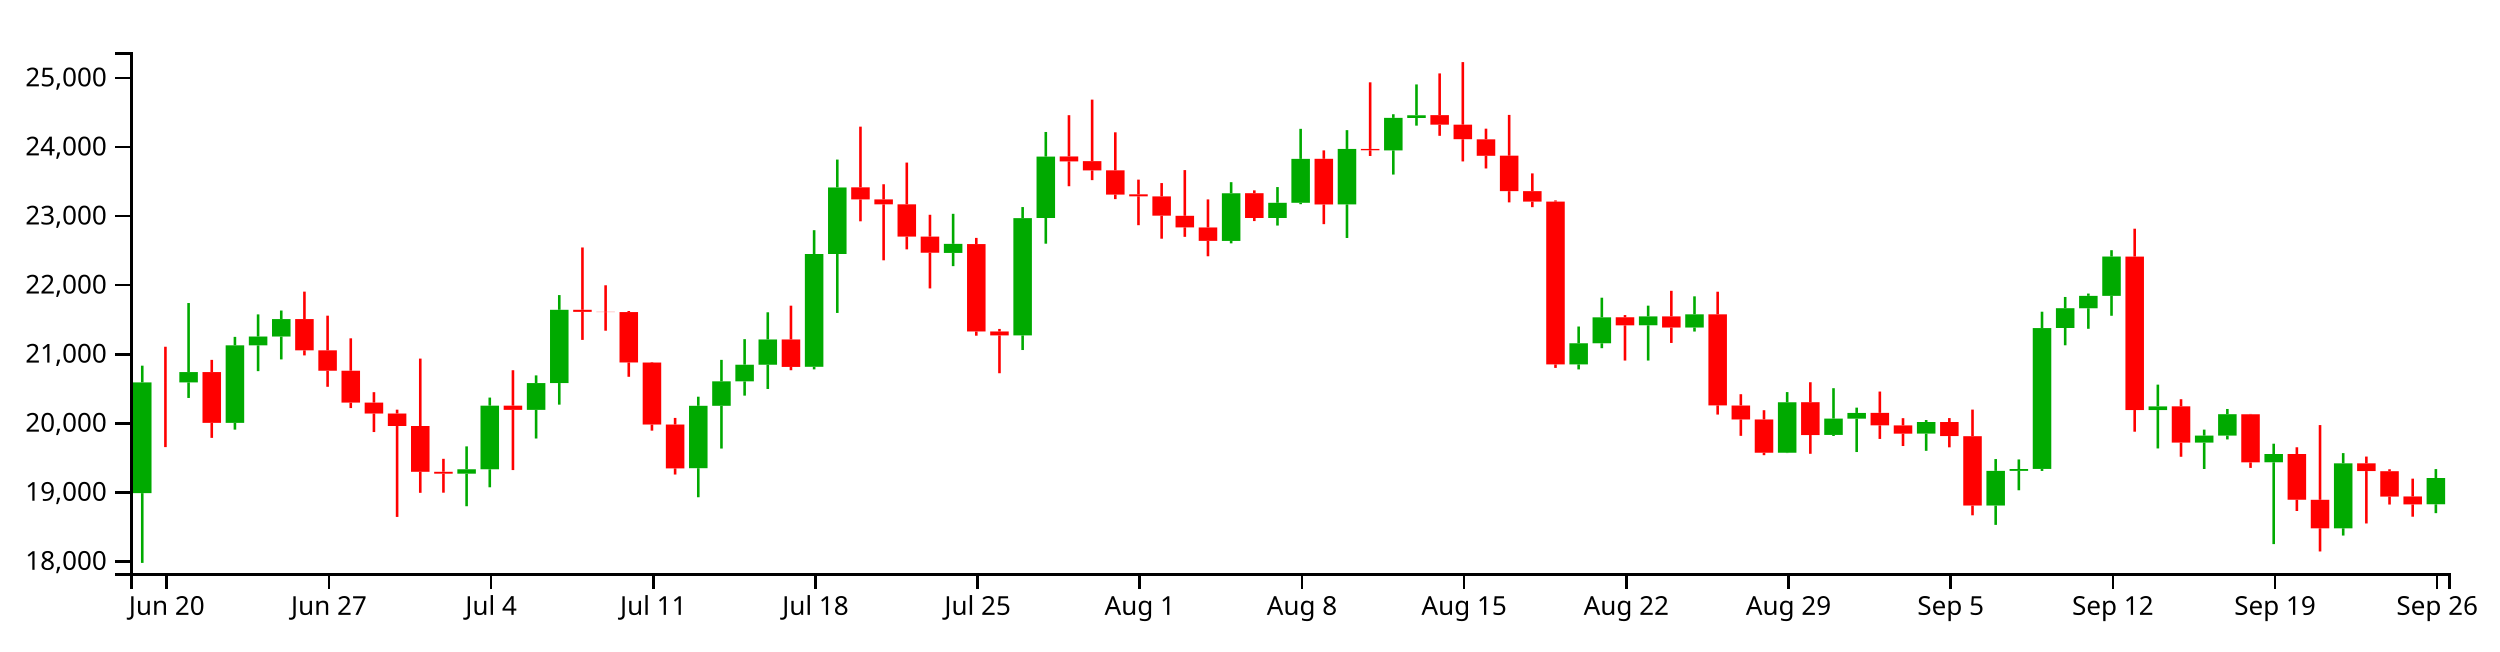
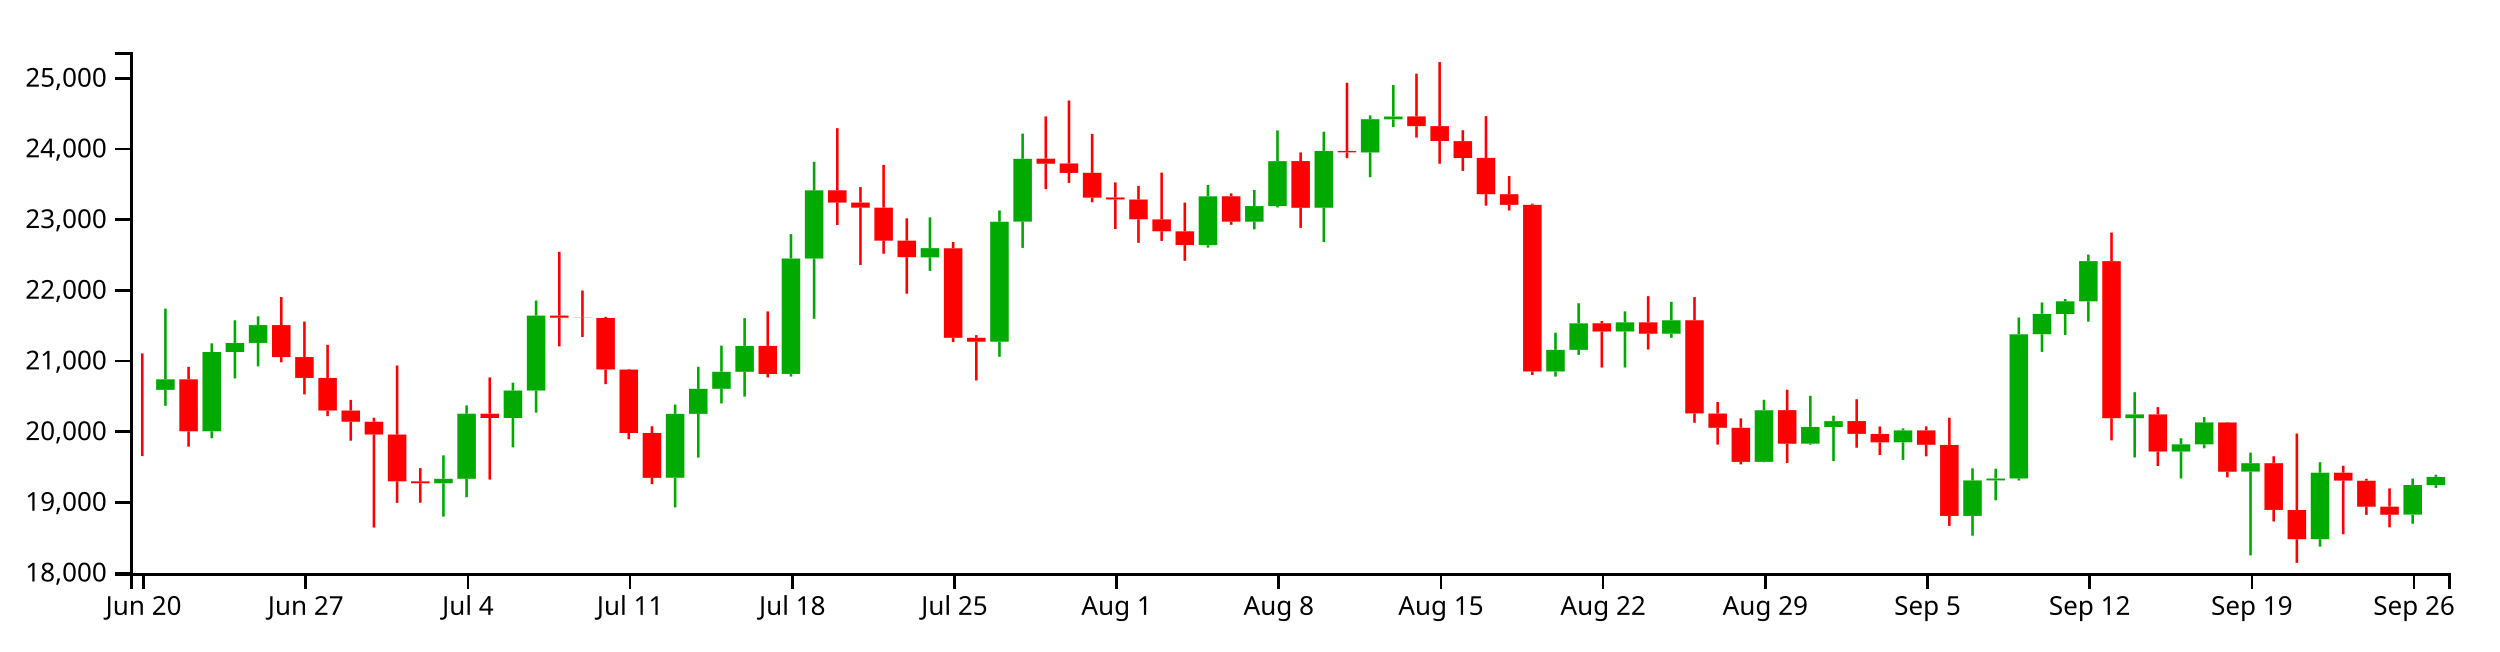
<svg xmlns="http://www.w3.org/2000/svg" version="1.1" width="960" height="250">
  <g transform="translate(50,20)">
    <style>.axis path,.axis line{fill:none;stroke:#000;shape-rendering:crispEdges;}path.candle{stroke:#000000;}path.candle.body{stroke-width:0;}path.candle.up{fill:#00AA00;stroke:#00AA00;}path.candle.down{fill:#FF0000;stroke:#FF0000;}</style>
    <g class="candlestick">
      <g class="data">
-         <path class="candle body up" d="M 1.068 169.357 l 7.117 0 L 8.185 126.837 l -7.117 0 L 1.068 169.357 M 18.86 126.839 l 7.117 0 L 25.978 122.871 l -7.117 0 L 18.86 126.839 M 36.653 142.378 l 7.117 0 L 43.77 112.617 l -7.117 0 L 36.653 142.378 M 45.55 112.618 l 7.117 0 L 52.667 109.234 l -7.117 0 L 45.55 112.618 M 54.446 109.235 l 7.117 0 L 61.563 102.511 l -7.117 0 L 54.446 109.235 M 125.618 161.877 l 7.117 0 L 132.735 160.206 l -7.117 0 L 125.618 161.877 M 134.514 160.206 l 7.117 0 L 141.631 135.782 l -7.117 0 L 134.514 160.206 M 152.307 137.396 l 7.117 0 L 159.424 127.088 l -7.117 0 L 152.307 137.396 M 161.204 127.088 l 7.117 0 L 168.321 98.963 l -7.117 0 L 161.204 127.088 M 214.582 159.796 l 7.117 0 L 221.699 135.831 l -7.117 0 L 214.582 159.796 M 223.479 135.831 l 7.117 0 L 230.596 126.443 l -7.117 0 L 223.479 135.831 M 232.375 126.443 l 7.117 0 L 239.492 120.046 l -7.117 0 L 232.375 126.443 M 241.271 120.046 l 7.117 0 L 248.389 110.351 l -7.117 0 L 241.271 120.046 M 259.064 120.854 l 7.117 0 L 266.182 77.544 l -7.117 0 L 259.064 120.854 M 267.961 77.544 l 7.117 0 L 275.078 51.975 l -7.117 0 L 267.961 77.544 M 312.443 77.119 l 7.117 0 L 319.56 73.642 l -7.117 0 L 312.443 77.119 M 339.132 108.784 l 7.117 0 L 346.25 63.756 l -7.117 0 L 339.132 108.784 M 348.029 63.706 l 7.117 0 L 355.146 40.138 l -7.117 0 L 348.029 63.706 M 419.2 72.509 l 7.117 0 L 426.317 54.209 l -7.117 0 L 419.2 72.509 M 436.993 63.709 l 7.117 0 L 444.11 57.869 l -7.117 0 L 436.993 63.709 M 445.89 57.869 l 7.117 0 L 453.007 41.012 l -7.117 0 L 445.89 57.869 M 463.683 58.481 l 7.117 0 L 470.8 37.191 l -7.117 0 L 463.683 58.481 M 481.475 37.747 l 7.117 0 L 488.593 25.266 l -7.117 0 L 481.475 37.747 M 490.372 25.319 l 7.117 0 L 497.489 24.266 l -7.117 0 L 490.372 25.319 M 552.647 119.931 l 7.117 0 L 559.764 111.823 l -7.117 0 L 552.647 119.931 M 561.543 111.823 l 7.117 0 L 568.661 101.863 l -7.117 0 L 561.543 111.823 M 579.336 104.91 l 7.117 0 L 586.453 101.505 l -7.117 0 L 579.336 104.91 M 597.129 105.777 l 7.117 0 L 604.246 100.711 l -7.117 0 L 597.129 105.777 M 632.715 153.846 l 7.117 0 L 639.832 134.482 l -7.117 0 L 632.715 153.846 M 650.508 147.019 l 7.117 0 L 657.625 140.733 l -7.117 0 L 650.508 147.019 M 659.404 140.775 l 7.117 0 L 666.521 138.574 l -7.117 0 L 659.404 140.775 M 686.094 146.504 l 7.117 0 L 693.211 142.052 l -7.117 0 L 686.094 146.504 M 712.783 174.135 l 7.117 0 L 719.9 160.815 l -7.117 0 L 712.783 174.135 M 721.679 160.815 l 7.117 0 L 728.796 160.101 l -7.117 0 L 721.679 160.815 M 730.576 160.081 l 7.117 0 L 737.693 105.987 l -7.117 0 L 730.576 160.081 M 739.472 105.947 l 7.117 0 L 746.589 98.343 l -7.117 0 L 739.472 105.947 M 748.369 98.373 l 7.117 0 L 755.486 93.608 l -7.117 0 L 748.369 98.373 M 757.265 93.608 l 7.117 0 L 764.382 78.521 l -7.117 0 L 757.265 93.608 M 775.058 137.455 l 7.117 0 L 782.175 136.047 l -7.117 0 L 775.058 137.455 M 792.851 149.967 l 7.117 0 L 799.968 147.277 l -7.117 0 L 792.851 149.967 M 801.747 147.277 l 7.117 0 L 808.864 139.047 l -7.117 0 L 801.747 147.277 M 819.54 157.51 l 7.117 0 L 826.657 154.339 l -7.117 0 L 819.54 157.51 M 846.23 182.868 l 7.117 0 L 853.347 157.93 l -7.117 0 L 846.23 182.868 M 881.815 173.644 l 7.117 0 L 888.932 163.563 l -7.117 0 L 881.815 173.644" />
-         <path class="candle body down" d="M 9.964 126.837 l 7.117 0 L 17.081 126.839 l -7.117 0 L 9.964 126.837 M 27.757 122.871 l 7.117 0 L 34.874 142.379 l -7.117 0 L 27.757 122.871 M 63.343 102.511 l 7.117 0 L 70.46 114.529 l -7.117 0 L 63.343 102.511 M 72.239 114.528 l 7.117 0 L 79.356 122.366 l -7.117 0 L 72.239 114.528 M 81.136 122.366 l 7.117 0 L 88.253 134.6 l -7.117 0 L 81.136 122.366 M 90.032 134.6 l 7.117 0 L 97.149 138.798 l -7.117 0 L 90.032 134.6 M 98.928 138.798 l 7.117 0 L 106.046 143.593 l -7.117 0 L 98.928 138.798 M 107.825 143.593 l 7.117 0 L 114.942 161.161 l -7.117 0 L 107.825 143.593 M 116.721 161.161 l 7.117 0 L 123.838 161.877 l -7.117 0 L 116.721 161.161 M 143.411 135.782 l 7.117 0 L 150.528 137.397 l -7.117 0 L 143.411 135.782 M 170.1 98.962 l 7.117 0 L 177.217 99.764 l -7.117 0 L 170.1 98.962 M 178.996 99.764 l 7.117 0 L 186.114 99.842 l -7.117 0 L 178.996 99.764 M 187.893 99.833 l 7.117 0 L 195.01 119.186 l -7.117 0 L 187.893 99.833 M 196.789 119.222 l 7.117 0 L 203.906 143.025 l -7.117 0 L 196.789 119.222 M 205.686 143.025 l 7.117 0 L 212.803 159.863 l -7.117 0 L 205.686 143.025 M 250.168 110.351 l 7.117 0 L 257.285 120.891 l -7.117 0 L 250.168 110.351 M 276.857 51.926 l 7.117 0 L 283.974 56.572 l -7.117 0 L 276.857 51.926 M 285.754 56.572 l 7.117 0 L 292.871 58.458 l -7.117 0 L 285.754 56.572 M 294.65 58.458 l 7.117 0 L 301.767 70.853 l -7.117 0 L 294.65 58.458 M 303.547 70.853 l 7.117 0 L 310.664 77.053 l -7.117 0 L 303.547 70.853 M 321.339 73.71 l 7.117 0 L 328.457 107.293 l -7.117 0 L 321.339 73.71 M 330.236 107.293 l 7.117 0 L 337.353 108.784 l -7.117 0 L 330.236 107.293 M 356.925 40.077 l 7.117 0 L 364.042 41.973 l -7.117 0 L 356.925 40.077 M 365.822 41.88 l 7.117 0 L 372.939 45.427 l -7.117 0 L 365.822 41.88 M 374.718 45.397 l 7.117 0 L 381.835 54.715 l -7.117 0 L 374.718 45.397 M 383.615 54.634 l 7.117 0 L 390.732 55.386 l -7.117 0 L 383.615 54.634 M 392.511 55.416 l 7.117 0 L 399.628 62.818 l -7.117 0 L 392.511 55.416 M 401.407 62.868 l 7.117 0 L 408.525 67.312 l -7.117 0 L 401.407 62.868 M 410.304 67.35 l 7.117 0 L 417.421 72.494 l -7.117 0 L 410.304 67.35 M 428.097 54.178 l 7.117 0 L 435.214 63.709 l -7.117 0 L 428.097 54.178 M 454.786 40.986 l 7.117 0 L 461.903 58.518 l -7.117 0 L 454.786 40.986 M 472.579 37.191 l 7.117 0 L 479.696 37.713 l -7.117 0 L 472.579 37.191 M 499.268 24.222 l 7.117 0 L 506.385 27.877 l -7.117 0 L 499.268 24.222 M 508.165 27.877 l 7.117 0 L 515.282 33.458 l -7.117 0 L 508.165 27.877 M 517.061 33.505 l 7.117 0 L 524.178 39.825 l -7.117 0 L 517.061 33.505 M 525.958 39.788 l 7.117 0 L 533.075 53.407 l -7.117 0 L 525.958 39.788 M 534.854 53.407 l 7.117 0 L 541.971 57.424 l -7.117 0 L 534.854 53.407 M 543.75 57.417 l 7.117 0 L 550.868 119.931 l -7.117 0 L 543.75 57.417 M 570.44 101.834 l 7.117 0 L 577.557 104.934 l -7.117 0 L 570.44 101.834 M 588.233 101.505 l 7.117 0 L 595.35 105.776 l -7.117 0 L 588.233 101.505 M 606.026 100.711 l 7.117 0 L 613.143 135.667 l -7.117 0 L 606.026 100.711 M 614.922 135.718 l 7.117 0 L 622.039 141.063 l -7.117 0 L 614.922 135.718 M 623.818 141.063 l 7.117 0 L 630.936 153.846 l -7.117 0 L 623.818 141.063 M 641.611 134.443 l 7.117 0 L 648.729 147.055 l -7.117 0 L 641.611 134.443 M 668.301 138.542 l 7.117 0 L 675.418 143.337 l -7.117 0 L 668.301 138.542 M 677.197 143.36 l 7.117 0 L 684.314 146.518 l -7.117 0 L 677.197 143.36 M 694.99 142.052 l 7.117 0 L 702.107 147.448 l -7.117 0 L 694.99 142.052 M 703.886 147.488 l 7.117 0 L 711.004 174.135 l -7.117 0 L 703.886 147.488 M 766.162 78.529 l 7.117 0 L 773.279 137.457 l -7.117 0 L 766.162 78.529 M 783.954 136.035 l 7.117 0 L 791.072 149.967 l -7.117 0 L 783.954 136.035 M 810.644 139.073 l 7.117 0 L 817.761 157.544 l -7.117 0 L 810.644 139.073 M 828.437 154.339 l 7.117 0 L 835.554 171.897 l -7.117 0 L 828.437 154.339 M 837.333 171.916 l 7.117 0 L 844.45 182.868 l -7.117 0 L 837.333 171.916 M 855.126 157.93 l 7.117 0 L 862.243 160.893 l -7.117 0 L 855.126 157.93 M 864.022 160.929 l 7.117 0 L 871.14 170.69 l -7.117 0 L 864.022 160.929 M 872.919 170.651 l 7.117 0 L 880.036 173.691 l -7.117 0 L 872.919 170.651" />
+         <path class="candle body up" d="M 9.964 129.713 l 7.117 0 L 17.081 125.652 l -7.117 0 L 9.964 129.713 M 27.757 145.616 l 7.117 0 L 34.874 115.159 l -7.117 0 L 27.757 145.616 M 36.653 115.159 l 7.117 0 L 43.77 111.697 l -7.117 0 L 36.653 115.159 M 45.55 111.697 l 7.117 0 L 52.667 104.817 l -7.117 0 L 45.55 111.697 M 116.721 165.57 l 7.117 0 L 123.838 163.859 l -7.117 0 L 116.721 165.57 M 125.618 163.859 l 7.117 0 L 132.735 138.865 l -7.117 0 L 125.618 163.859 M 143.411 140.517 l 7.117 0 L 150.528 129.968 l -7.117 0 L 143.411 140.517 M 152.307 129.968 l 7.117 0 L 159.424 101.185 l -7.117 0 L 152.307 129.968 M 205.686 163.44 l 7.117 0 L 212.803 138.915 l -7.117 0 L 205.686 163.44 M 214.582 138.915 l 7.117 0 L 221.699 129.308 l -7.117 0 L 214.582 138.915 M 223.479 129.308 l 7.117 0 L 230.596 122.761 l -7.117 0 L 223.479 129.308 M 232.375 122.761 l 7.117 0 L 239.492 112.839 l -7.117 0 L 232.375 122.761 M 250.168 123.588 l 7.117 0 L 257.285 79.266 l -7.117 0 L 250.168 123.588 M 259.064 79.266 l 7.117 0 L 266.182 53.1 l -7.117 0 L 259.064 79.266 M 303.547 78.831 l 7.117 0 L 310.664 75.273 l -7.117 0 L 303.547 78.831 M 330.236 111.236 l 7.117 0 L 337.353 65.156 l -7.117 0 L 330.236 111.236 M 339.132 65.105 l 7.117 0 L 346.25 40.986 l -7.117 0 L 339.132 65.105 M 410.304 74.113 l 7.117 0 L 417.421 55.385 l -7.117 0 L 410.304 74.113 M 428.097 65.108 l 7.117 0 L 435.214 59.132 l -7.117 0 L 428.097 65.108 M 436.993 59.132 l 7.117 0 L 444.11 41.88 l -7.117 0 L 436.993 59.132 M 454.786 59.758 l 7.117 0 L 461.903 37.971 l -7.117 0 L 454.786 59.758 M 472.579 38.539 l 7.117 0 L 479.696 25.767 l -7.117 0 L 472.579 38.539 M 481.475 25.821 l 7.117 0 L 488.593 24.744 l -7.117 0 L 481.475 25.821 M 543.75 122.643 l 7.117 0 L 550.868 114.347 l -7.117 0 L 543.75 122.643 M 552.647 114.347 l 7.117 0 L 559.764 104.154 l -7.117 0 L 552.647 114.347 M 570.44 107.271 l 7.117 0 L 577.557 103.787 l -7.117 0 L 570.44 107.271 M 588.233 108.159 l 7.117 0 L 595.35 102.975 l -7.117 0 L 588.233 108.159 M 623.818 157.351 l 7.117 0 L 630.936 137.535 l -7.117 0 L 623.818 157.351 M 641.611 150.365 l 7.117 0 L 648.729 143.932 l -7.117 0 L 641.611 150.365 M 650.508 143.975 l 7.117 0 L 657.625 141.722 l -7.117 0 L 650.508 143.975 M 677.197 149.837 l 7.117 0 L 684.314 145.282 l -7.117 0 L 677.197 149.837 M 703.886 178.115 l 7.117 0 L 711.004 164.483 l -7.117 0 L 703.886 178.115 M 712.783 164.483 l 7.117 0 L 719.9 163.752 l -7.117 0 L 712.783 164.483 M 721.679 163.732 l 7.117 0 L 728.796 108.374 l -7.117 0 L 721.679 163.732 M 730.576 108.333 l 7.117 0 L 737.693 100.551 l -7.117 0 L 730.576 108.333 M 739.472 100.582 l 7.117 0 L 746.589 95.706 l -7.117 0 L 739.472 100.582 M 748.369 95.706 l 7.117 0 L 755.486 80.266 l -7.117 0 L 748.369 95.706 M 766.162 140.578 l 7.117 0 L 773.279 139.137 l -7.117 0 L 766.162 140.578 M 783.954 153.381 l 7.117 0 L 791.072 150.629 l -7.117 0 L 783.954 153.381 M 792.851 150.629 l 7.117 0 L 799.968 142.206 l -7.117 0 L 792.851 150.629 M 810.644 161.101 l 7.117 0 L 817.761 157.856 l -7.117 0 L 810.644 161.101 M 837.333 187.051 l 7.117 0 L 844.45 161.531 l -7.117 0 L 837.333 187.051 M 872.919 177.612 l 7.117 0 L 880.036 166.248 l -7.117 0 L 872.919 177.612 M 881.815 166.279 l 7.117 0 L 888.932 163.138 l -7.117 0 L 881.815 166.279" />
+         <path class="candle body down" d="M 1.068 129.711 l 7.117 0 L 8.185 129.714 l -7.117 0 L 1.068 129.711 M 18.86 125.653 l 7.117 0 L 25.978 145.616 l -7.117 0 L 18.86 125.653 M 54.446 104.817 l 7.117 0 L 61.563 117.115 l -7.117 0 L 54.446 104.817 M 63.343 117.115 l 7.117 0 L 70.46 125.136 l -7.117 0 L 63.343 117.115 M 72.239 125.135 l 7.117 0 L 79.356 137.655 l -7.117 0 L 72.239 125.135 M 81.136 137.655 l 7.117 0 L 88.253 141.951 l -7.117 0 L 81.136 137.655 M 90.032 141.951 l 7.117 0 L 97.149 146.858 l -7.117 0 L 90.032 141.951 M 98.928 146.858 l 7.117 0 L 106.046 164.837 l -7.117 0 L 98.928 146.858 M 107.825 164.837 l 7.117 0 L 114.942 165.57 l -7.117 0 L 107.825 164.837 M 134.514 138.865 l 7.117 0 L 141.631 140.518 l -7.117 0 L 134.514 138.865 M 161.204 101.185 l 7.117 0 L 168.321 102.006 l -7.117 0 L 161.204 101.185 M 170.1 102.006 l 7.117 0 L 177.217 102.085 l -7.117 0 L 170.1 102.006 M 178.996 102.076 l 7.117 0 L 186.114 121.881 l -7.117 0 L 178.996 102.076 M 187.893 121.918 l 7.117 0 L 195.01 146.278 l -7.117 0 L 187.893 121.918 M 196.789 146.278 l 7.117 0 L 203.906 163.509 l -7.117 0 L 196.789 146.278 M 241.271 112.839 l 7.117 0 L 248.389 123.627 l -7.117 0 L 241.271 112.839 M 267.961 53.05 l 7.117 0 L 275.078 57.804 l -7.117 0 L 267.961 53.05 M 276.857 57.804 l 7.117 0 L 283.974 59.734 l -7.117 0 L 276.857 57.804 M 285.754 59.734 l 7.117 0 L 292.871 72.419 l -7.117 0 L 285.754 59.734 M 294.65 72.419 l 7.117 0 L 301.767 78.764 l -7.117 0 L 294.65 72.419 M 312.443 75.342 l 7.117 0 L 319.56 109.71 l -7.117 0 L 312.443 75.342 M 321.339 109.71 l 7.117 0 L 328.457 111.236 l -7.117 0 L 321.339 109.71 M 348.029 40.924 l 7.117 0 L 355.146 42.864 l -7.117 0 L 348.029 40.924 M 356.925 42.768 l 7.117 0 L 364.042 46.399 l -7.117 0 L 356.925 42.768 M 365.822 46.368 l 7.117 0 L 372.939 55.904 l -7.117 0 L 365.822 46.368 M 374.718 55.821 l 7.117 0 L 381.835 56.591 l -7.117 0 L 374.718 55.821 M 383.615 56.621 l 7.117 0 L 390.732 64.196 l -7.117 0 L 383.615 56.621 M 392.511 64.247 l 7.117 0 L 399.628 68.795 l -7.117 0 L 392.511 64.247 M 401.407 68.834 l 7.117 0 L 408.525 74.098 l -7.117 0 L 401.407 68.834 M 419.2 55.354 l 7.117 0 L 426.317 65.108 l -7.117 0 L 419.2 55.354 M 445.89 41.854 l 7.117 0 L 453.007 59.795 l -7.117 0 L 445.89 41.854 M 463.683 37.971 l 7.117 0 L 470.8 38.504 l -7.117 0 L 463.683 37.971 M 490.372 24.698 l 7.117 0 L 497.489 28.439 l -7.117 0 L 490.372 24.698 M 499.268 28.438 l 7.117 0 L 506.385 34.15 l -7.117 0 L 499.268 28.438 M 508.165 34.198 l 7.117 0 L 515.282 40.666 l -7.117 0 L 508.165 34.198 M 517.061 40.628 l 7.117 0 L 524.178 54.565 l -7.117 0 L 517.061 40.628 M 525.958 54.565 l 7.117 0 L 533.075 58.676 l -7.117 0 L 525.958 54.565 M 534.854 58.669 l 7.117 0 L 541.971 122.643 l -7.117 0 L 534.854 58.669 M 561.543 104.124 l 7.117 0 L 568.661 107.296 l -7.117 0 L 561.543 104.124 M 579.336 103.787 l 7.117 0 L 586.453 108.158 l -7.117 0 L 579.336 103.787 M 597.129 102.975 l 7.117 0 L 604.246 138.747 l -7.117 0 L 597.129 102.975 M 606.026 138.799 l 7.117 0 L 613.143 144.269 l -7.117 0 L 606.026 138.799 M 614.922 144.269 l 7.117 0 L 622.039 157.351 l -7.117 0 L 614.922 144.269 M 632.715 137.495 l 7.117 0 L 639.832 150.402 l -7.117 0 L 632.715 137.495 M 659.404 141.69 l 7.117 0 L 666.521 146.596 l -7.117 0 L 659.404 141.69 M 668.301 146.62 l 7.117 0 L 675.418 149.852 l -7.117 0 L 668.301 146.62 M 686.094 145.282 l 7.117 0 L 693.211 150.804 l -7.117 0 L 686.094 145.282 M 694.99 150.845 l 7.117 0 L 702.107 178.115 l -7.117 0 L 694.99 150.845 M 757.265 80.274 l 7.117 0 L 764.382 140.579 l -7.117 0 L 757.265 80.274 M 775.058 139.124 l 7.117 0 L 782.175 153.381 l -7.117 0 L 775.058 139.124 M 801.747 142.233 l 7.117 0 L 808.864 161.136 l -7.117 0 L 801.747 142.233 M 819.54 157.856 l 7.117 0 L 826.657 175.824 l -7.117 0 L 819.54 157.856 M 828.437 175.843 l 7.117 0 L 835.554 187.051 l -7.117 0 L 828.437 175.843 M 846.23 161.531 l 7.117 0 L 853.347 164.563 l -7.117 0 L 846.23 161.531 M 855.126 164.599 l 7.117 0 L 862.243 174.589 l -7.117 0 L 855.126 164.599 M 864.022 174.549 l 7.117 0 L 871.14 177.66 l -7.117 0 L 864.022 174.549" />
        <path class="candle body equal" />
-         <path class="candle wick up" d="M 4.626 120.42 L 4.626 126.837 M 4.626 169.357 L 4.626 196.154 M 22.419 96.363 L 22.419 122.871 M 22.419 126.839 L 22.419 132.82 M 40.212 109.359 L 40.212 112.617 M 40.212 142.378 L 40.212 144.976 M 49.108 100.728 L 49.108 109.234 M 49.108 112.618 L 49.108 122.521 M 58.005 99.241 L 58.005 102.511 M 58.005 109.235 L 58.005 118.015 M 129.176 151.406 L 129.176 160.206 M 129.176 161.877 L 129.176 174.39 M 138.073 132.671 L 138.073 135.782 M 138.073 160.206 L 138.073 167.115 M 155.866 124.152 L 155.866 127.088 M 155.866 137.396 L 155.866 148.392 M 164.762 93.31 L 164.762 98.963 M 164.762 127.088 L 164.762 135.385 M 218.141 132.337 L 218.141 135.831 M 218.141 159.796 L 218.141 170.944 M 227.037 118.19 L 227.037 126.443 M 227.037 135.831 L 227.037 152.243 M 235.934 110.234 L 235.934 120.046 M 235.934 126.443 L 235.934 131.921 M 244.83 99.918 L 244.83 110.351 M 244.83 120.046 L 244.83 129.366 M 262.623 68.392 L 262.623 77.544 M 262.623 120.854 L 262.623 121.839 M 271.519 41.277 L 271.519 51.975 M 271.519 77.544 L 271.519 100.168 M 316.002 62.106 L 316.002 73.642 M 316.002 77.119 L 316.002 82.196 M 342.691 59.507 L 342.691 63.756 M 342.691 108.784 L 342.691 114.41 M 351.587 30.676 L 351.587 40.138 M 351.587 63.706 L 351.587 73.577 M 422.759 49.953 L 422.759 54.209 M 422.759 72.509 L 422.759 73.449 M 440.552 51.833 L 440.552 57.869 M 440.552 63.709 L 440.552 66.615 M 449.448 29.475 L 449.448 41.012 M 449.448 57.869 L 449.448 58.403 M 467.241 29.979 L 467.241 37.191 M 467.241 58.481 L 467.241 71.388 M 485.034 23.865 L 485.034 25.266 M 485.034 37.747 L 485.034 47.032 M 493.93 12.421 L 493.93 24.266 M 493.93 25.319 L 493.93 28.249 M 556.206 105.384 L 556.206 111.823 M 556.206 119.931 L 556.206 121.853 M 565.102 94.321 L 565.102 101.863 M 565.102 111.823 L 565.102 113.705 M 582.895 97.374 L 582.895 101.505 M 582.895 104.91 L 582.895 118.452 M 600.688 93.793 L 600.688 100.711 M 600.688 105.777 L 600.688 107.312 M 636.273 130.56 L 636.273 134.482 M 636.273 153.846 L 636.273 153.974 M 654.066 129.064 L 654.066 140.733 M 654.066 147.019 L 654.066 147.419 M 662.963 136.534 L 662.963 138.574 M 662.963 140.775 L 662.963 153.58 M 689.652 141.285 L 689.652 142.052 M 689.652 146.504 L 689.652 153.117 M 716.341 156.274 L 716.341 160.815 M 716.341 174.135 L 716.341 181.557 M 725.238 156.428 L 725.238 160.101 M 725.238 160.815 L 725.238 168.264 M 734.134 99.699 L 734.134 105.987 M 734.134 160.081 L 734.134 160.844 M 743.031 94.034 L 743.031 98.343 M 743.031 105.947 L 743.031 112.591 M 751.927 92.729 L 751.927 93.608 M 751.927 98.373 L 751.927 106.256 M 760.824 76.074 L 760.824 78.521 M 760.824 93.608 L 760.824 101.256 M 778.617 127.699 L 778.617 136.047 M 778.617 137.455 L 778.617 152.202 M 796.409 144.978 L 796.409 147.277 M 796.409 149.967 L 796.409 160.095 M 805.306 137.047 L 805.306 139.047 M 805.306 147.277 L 805.306 148.741 M 823.099 150.383 L 823.099 154.339 M 823.099 157.51 L 823.099 188.936 M 849.788 153.99 L 849.788 157.93 M 849.788 182.868 L 849.788 185.652 M 885.374 160.123 L 885.374 163.563 M 885.374 173.644 L 885.374 177.05" style="stroke-width: 1px;" />
-         <path class="candle wick down" d="M 13.523 113.151 L 13.523 126.837 M 13.523 126.839 L 13.523 151.687 M 31.315 118.19 L 31.315 122.871 M 31.315 142.379 L 31.315 148.147 M 66.901 91.987 L 66.901 102.511 M 66.901 114.529 L 66.901 116.474 M 75.798 101.22 L 75.798 114.528 M 75.798 122.366 L 75.798 128.534 M 84.694 109.913 L 84.694 122.366 M 84.694 134.6 L 84.694 136.702 M 93.591 130.594 L 93.591 134.6 M 93.591 138.798 L 93.591 145.908 M 102.487 137.311 L 102.487 138.798 M 102.487 143.593 L 102.487 178.501 M 111.383 117.704 L 111.383 143.593 M 111.383 161.161 L 111.383 169.245 M 120.28 156.186 L 120.28 161.161 M 120.28 161.877 L 120.28 169.192 M 146.969 122.169 L 146.969 135.782 M 146.969 137.397 L 146.969 160.509 M 173.659 75.03 L 173.659 98.962 M 173.659 99.764 L 173.659 110.519 M 182.555 89.547 L 182.555 99.764 M 182.555 99.842 L 182.555 106.995 M 191.451 99.422 L 191.451 99.833 M 191.451 119.186 L 191.451 124.688 M 200.348 119.026 L 200.348 119.222 M 200.348 143.025 L 200.348 145.369 M 209.244 140.484 L 209.244 143.025 M 209.244 159.863 L 209.244 162.217 M 253.727 97.383 L 253.727 110.351 M 253.727 120.891 L 253.727 122.168 M 280.416 28.633 L 280.416 51.926 M 280.416 56.572 L 280.416 64.983 M 289.312 50.751 L 289.312 56.572 M 289.312 58.458 L 289.312 79.96 M 298.209 42.431 L 298.209 58.458 M 298.209 70.853 L 298.209 75.755 M 307.105 62.474 L 307.105 70.853 M 307.105 77.053 L 307.105 90.752 M 324.898 71.353 L 324.898 73.71 M 324.898 107.293 L 324.898 108.908 M 333.794 106.313 L 333.794 107.293 M 333.794 108.784 L 333.794 123.322 M 360.484 24.232 L 360.484 40.077 M 360.484 41.973 L 360.484 51.514 M 369.38 18.256 L 369.38 41.88 M 369.38 45.427 L 369.38 49.174 M 378.277 30.806 L 378.277 45.397 M 378.277 54.715 L 378.277 56.466 M 387.173 48.977 L 387.173 54.634 M 387.173 55.386 L 387.173 66.473 M 396.07 50.297 L 396.07 55.416 M 396.07 62.818 L 396.07 71.661 M 404.966 45.317 L 404.966 62.868 M 404.966 67.312 L 404.966 70.949 M 413.862 56.572 L 413.862 67.35 M 413.862 72.494 L 413.862 78.408 M 431.655 53.096 L 431.655 54.178 M 431.655 63.709 L 431.655 64.894 M 458.345 37.743 L 458.345 40.986 M 458.345 58.518 L 458.345 66.075 M 476.138 11.611 L 476.138 37.191 M 476.138 37.713 L 476.138 39.894 M 502.827 8.189 L 502.827 24.222 M 502.827 27.877 L 502.827 32.153 M 511.723 3.846 L 511.723 27.877 M 511.723 33.458 L 511.723 41.987 M 520.62 29.409 L 520.62 33.505 M 520.62 39.825 L 520.62 44.692 M 529.516 24.125 L 529.516 39.788 M 529.516 53.407 L 529.516 57.71 M 538.413 46.581 L 538.413 53.407 M 538.413 57.424 L 538.413 59.55 M 547.309 56.96 L 547.309 57.417 M 547.309 119.931 L 547.309 121.278 M 573.998 100.985 L 573.998 101.834 M 573.998 104.934 L 573.998 118.451 M 591.791 91.669 L 591.791 101.505 M 591.791 105.776 L 591.791 111.693 M 609.584 92.019 L 609.584 100.711 M 609.584 135.667 L 609.584 139.198 M 618.481 131.374 L 618.481 135.718 M 618.481 141.063 L 618.481 147.364 M 627.377 137.52 L 627.377 141.063 M 627.377 153.846 L 627.377 154.791 M 645.17 126.777 L 645.17 134.443 M 645.17 147.055 L 645.17 154.26 M 671.859 130.357 L 671.859 138.542 M 671.859 143.337 L 671.859 148.55 M 680.756 140.577 L 680.756 143.36 M 680.756 146.518 L 680.756 151.271 M 698.549 140.541 L 698.549 142.052 M 698.549 147.448 L 698.549 151.772 M 707.445 137.286 L 707.445 147.488 M 707.445 174.135 L 707.445 177.878 M 769.72 67.825 L 769.72 78.529 M 769.72 137.457 L 769.72 145.773 M 787.513 133.302 L 787.513 136.035 M 787.513 149.967 L 787.513 155.401 M 814.202 138.95 L 814.202 139.073 M 814.202 157.544 L 814.202 159.681 M 831.995 151.751 L 831.995 154.339 M 831.995 171.897 L 831.995 176.224 M 840.892 143.227 L 840.892 171.916 M 840.892 182.868 L 840.892 191.763 M 858.685 155.321 L 858.685 157.93 M 858.685 160.893 L 858.685 181.01 M 867.581 160.197 L 867.581 160.929 M 867.581 170.69 L 867.581 173.745 M 876.477 163.802 L 876.477 170.651 M 876.477 173.691 L 876.477 178.416" style="stroke-width: 1px;" />
+         <path class="candle wick up" d="M 13.523 98.525 L 13.523 125.652 M 13.523 129.713 L 13.523 135.834 M 31.315 111.824 L 31.315 115.159 M 31.315 145.616 L 31.315 148.274 M 40.212 102.992 L 40.212 111.697 M 40.212 115.159 L 40.212 125.294 M 49.108 101.47 L 49.108 104.817 M 49.108 111.697 L 49.108 120.683 M 120.28 154.854 L 120.28 163.859 M 120.28 165.57 L 120.28 178.376 M 129.176 135.681 L 129.176 138.865 M 129.176 163.859 L 129.176 170.93 M 146.969 126.963 L 146.969 129.968 M 146.969 140.517 L 146.969 151.77 M 155.866 95.401 L 155.866 101.185 M 155.866 129.968 L 155.866 138.459 M 209.244 135.339 L 209.244 138.915 M 209.244 163.44 L 209.244 174.849 M 218.141 120.862 L 218.141 129.308 M 218.141 138.915 L 218.141 155.71 M 227.037 112.72 L 227.037 122.761 M 227.037 129.308 L 227.037 134.914 M 235.934 102.163 L 235.934 112.839 M 235.934 122.761 L 235.934 132.3 M 253.727 69.9 L 253.727 79.266 M 253.727 123.588 L 253.727 124.596 M 262.623 42.152 L 262.623 53.1 M 262.623 79.266 L 262.623 102.419 M 307.105 63.468 L 307.105 75.273 M 307.105 78.831 L 307.105 84.027 M 333.794 60.808 L 333.794 65.156 M 333.794 111.236 L 333.794 116.994 M 342.691 31.303 L 342.691 40.986 M 342.691 65.105 L 342.691 75.207 M 413.862 51.031 L 413.862 55.385 M 413.862 74.113 L 413.862 75.076 M 431.655 52.954 L 431.655 59.132 M 431.655 65.108 L 431.655 68.082 M 440.552 30.074 L 440.552 41.88 M 440.552 59.132 L 440.552 59.678 M 458.345 30.589 L 458.345 37.971 M 458.345 59.758 L 458.345 72.966 M 476.138 24.333 L 476.138 25.767 M 476.138 38.539 L 476.138 48.041 M 485.034 12.622 L 485.034 24.744 M 485.034 25.821 L 485.034 28.819 M 547.309 107.757 L 547.309 114.347 M 547.309 122.643 L 547.309 124.611 M 556.206 96.435 L 556.206 104.154 M 556.206 114.347 L 556.206 116.272 M 573.998 99.56 L 573.998 103.787 M 573.998 107.271 L 573.998 121.13 M 591.791 95.895 L 591.791 102.975 M 591.791 108.159 L 591.791 109.73 M 627.377 133.521 L 627.377 137.535 M 627.377 157.351 L 627.377 157.482 M 645.17 131.99 L 645.17 143.932 M 645.17 150.365 L 645.17 150.774 M 654.066 139.634 L 654.066 141.722 M 654.066 143.975 L 654.066 157.079 M 680.756 144.497 L 680.756 145.282 M 680.756 149.837 L 680.756 156.605 M 707.445 159.836 L 707.445 164.483 M 707.445 178.115 L 707.445 185.71 M 716.341 159.994 L 716.341 163.752 M 716.341 164.483 L 716.341 172.106 M 725.238 101.939 L 725.238 108.374 M 725.238 163.732 L 725.238 164.513 M 734.134 96.142 L 734.134 100.551 M 734.134 108.333 L 734.134 115.132 M 743.031 94.806 L 743.031 95.706 M 743.031 100.582 L 743.031 108.649 M 751.927 77.762 L 751.927 80.266 M 751.927 95.706 L 751.927 103.532 M 769.72 130.593 L 769.72 139.137 M 769.72 140.578 L 769.72 155.668 M 787.513 148.275 L 787.513 150.629 M 787.513 153.381 L 787.513 163.746 M 796.409 140.16 L 796.409 142.206 M 796.409 150.629 L 796.409 152.127 M 814.202 153.807 L 814.202 157.856 M 814.202 161.101 L 814.202 193.261 M 840.892 157.499 L 840.892 161.531 M 840.892 187.051 L 840.892 189.9 M 876.477 163.774 L 876.477 166.248 M 876.477 177.612 L 876.477 181.097 M 885.374 162.308 L 885.374 163.138 M 885.374 166.279 L 885.374 167.339" style="stroke-width: 1px;" />
+         <path class="candle wick down" d="M 4.626 115.706 L 4.626 129.711 M 4.626 129.714 L 4.626 155.141 M 22.419 120.862 L 22.419 125.653 M 22.419 145.616 L 22.419 151.519 M 58.005 94.046 L 58.005 104.817 M 58.005 117.115 L 58.005 119.106 M 66.901 103.496 L 66.901 117.115 M 66.901 125.136 L 66.901 131.448 M 75.798 112.392 L 75.798 125.135 M 75.798 137.655 L 75.798 139.807 M 84.694 133.556 L 84.694 137.655 M 84.694 141.951 L 84.694 149.228 M 93.591 140.429 L 93.591 141.951 M 93.591 146.858 L 93.591 182.582 M 102.487 120.364 L 102.487 146.858 M 102.487 164.837 L 102.487 173.11 M 111.383 159.746 L 111.383 164.837 M 111.383 165.57 L 111.383 173.056 M 138.073 124.934 L 138.073 138.865 M 138.073 140.518 L 138.073 164.17 M 164.762 76.693 L 164.762 101.185 M 164.762 102.006 L 164.762 113.011 M 173.659 91.549 L 173.659 102.006 M 173.659 102.085 L 173.659 109.405 M 182.555 101.656 L 182.555 102.076 M 182.555 121.881 L 182.555 127.512 M 191.451 121.718 L 191.451 121.918 M 191.451 146.278 L 191.451 148.676 M 200.348 143.677 L 200.348 146.278 M 200.348 163.509 L 200.348 165.918 M 244.83 99.569 L 244.83 112.839 M 244.83 123.627 L 244.83 124.933 M 271.519 29.212 L 271.519 53.05 M 271.519 57.804 L 271.519 66.411 M 280.416 51.847 L 280.416 57.804 M 280.416 59.734 L 280.416 81.739 M 289.312 43.333 L 289.312 59.734 M 289.312 72.419 L 289.312 77.436 M 298.209 63.844 L 298.209 72.419 M 298.209 78.764 L 298.209 92.782 M 316.002 72.93 L 316.002 75.342 M 316.002 109.71 L 316.002 111.363 M 324.898 108.708 L 324.898 109.71 M 324.898 111.236 L 324.898 126.114 M 351.587 24.709 L 351.587 40.924 M 351.587 42.864 L 351.587 52.628 M 360.484 18.593 L 360.484 42.768 M 360.484 46.399 L 360.484 50.233 M 369.38 31.436 L 369.38 46.368 M 369.38 55.904 L 369.38 57.695 M 378.277 50.031 L 378.277 55.821 M 378.277 56.591 L 378.277 67.936 M 387.173 51.383 L 387.173 56.621 M 387.173 64.196 L 387.173 73.246 M 396.07 46.286 L 396.07 64.247 M 396.07 68.795 L 396.07 72.517 M 404.966 57.804 L 404.966 68.834 M 404.966 74.098 L 404.966 80.15 M 422.759 54.247 L 422.759 55.354 M 422.759 65.108 L 422.759 66.321 M 449.448 38.535 L 449.448 41.854 M 449.448 59.795 L 449.448 67.529 M 467.241 11.793 L 467.241 37.971 M 467.241 38.504 L 467.241 40.737 M 493.93 8.291 L 493.93 24.698 M 493.93 28.439 L 493.93 32.815 M 502.827 3.846 L 502.827 28.438 M 502.827 34.15 L 502.827 42.879 M 511.723 30.006 L 511.723 34.198 M 511.723 40.666 L 511.723 45.647 M 520.62 24.599 L 520.62 40.628 M 520.62 54.565 L 520.62 58.969 M 529.516 47.58 L 529.516 54.565 M 529.516 58.676 L 529.516 60.851 M 538.413 58.201 L 538.413 58.669 M 538.413 122.643 L 538.413 124.023 M 565.102 103.255 L 565.102 104.124 M 565.102 107.296 L 565.102 121.129 M 582.895 93.721 L 582.895 103.787 M 582.895 108.158 L 582.895 114.213 M 600.688 94.08 L 600.688 102.975 M 600.688 138.747 L 600.688 142.361 M 609.584 134.354 L 609.584 138.799 M 609.584 144.269 L 609.584 150.718 M 618.481 140.644 L 618.481 144.269 M 618.481 157.351 L 618.481 158.318 M 636.273 129.65 L 636.273 137.495 M 636.273 150.402 L 636.273 157.775 M 662.963 133.313 L 662.963 141.69 M 662.963 146.596 L 662.963 151.932 M 671.859 143.772 L 671.859 146.62 M 671.859 149.852 L 671.859 154.716 M 689.652 143.735 L 689.652 145.282 M 689.652 150.804 L 689.652 155.228 M 698.549 140.404 L 698.549 150.845 M 698.549 178.115 L 698.549 181.944 M 760.824 69.32 L 760.824 80.274 M 760.824 140.579 L 760.824 149.09 M 778.617 136.327 L 778.617 139.124 M 778.617 153.381 L 778.617 158.942 M 805.306 142.107 L 805.306 142.233 M 805.306 161.136 L 805.306 163.322 M 823.099 155.207 L 823.099 157.856 M 823.099 175.824 L 823.099 180.252 M 831.995 146.484 L 831.995 175.843 M 831.995 187.051 L 831.995 196.154 M 849.788 158.861 L 849.788 161.531 M 849.788 164.563 L 849.788 185.15 M 858.685 163.851 L 858.685 164.599 M 858.685 174.589 L 858.685 177.715 M 867.581 167.54 L 867.581 174.549 M 867.581 177.66 L 867.581 182.496" style="stroke-width: 1px;" />
        <path class="candle wick equal" style="stroke-width: 1px;" />
      </g>
    </g>
    <g class="x axis" transform="translate(0,200)" fill="none" font-size="10" font-family="sans-serif" text-anchor="middle">
      <path class="domain" stroke="#000" d="M0.5,6V0.5H890.5V6" />
-       <g class="tick" opacity="1" transform="translate(13.52259,0)">
+       <g class="tick" opacity="1" transform="translate(4.62615,0)">
        <line stroke="#000" y2="6" x1="0.5" x2="0.5" />
        <text fill="#000" y="9" x="0.5" dy="0.71em">Jun 20</text>
      </g>
-       <g class="tick" opacity="1" transform="translate(75.79768,0)">
+       <g class="tick" opacity="1" transform="translate(66.90124,0)">
        <line stroke="#000" y2="6" x1="0.5" x2="0.5" />
        <text fill="#000" y="9" x="0.5" dy="0.71em">Jun 27</text>
      </g>
-       <g class="tick" opacity="1" transform="translate(138.0728,0)">
+       <g class="tick" opacity="1" transform="translate(129.1763,0)">
        <line stroke="#000" y2="6" x1="0.5" x2="0.5" />
        <text fill="#000" y="9" x="0.5" dy="0.71em">Jul  4</text>
      </g>
-       <g class="tick" opacity="1" transform="translate(200.3479,0)">
+       <g class="tick" opacity="1" transform="translate(191.4514,0)">
        <line stroke="#000" y2="6" x1="0.5" x2="0.5" />
        <text fill="#000" y="9" x="0.5" dy="0.71em">Jul 11</text>
      </g>
-       <g class="tick" opacity="1" transform="translate(262.623,0)">
+       <g class="tick" opacity="1" transform="translate(253.7265,0)">
        <line stroke="#000" y2="6" x1="0.5" x2="0.5" />
        <text fill="#000" y="9" x="0.5" dy="0.71em">Jul 18</text>
      </g>
-       <g class="tick" opacity="1" transform="translate(324.898,0)">
+       <g class="tick" opacity="1" transform="translate(316.0016,0)">
        <line stroke="#000" y2="6" x1="0.5" x2="0.5" />
        <text fill="#000" y="9" x="0.5" dy="0.71em">Jul 25</text>
      </g>
-       <g class="tick" opacity="1" transform="translate(387.1731,0)">
+       <g class="tick" opacity="1" transform="translate(378.2767,0)">
        <line stroke="#000" y2="6" x1="0.5" x2="0.5" />
        <text fill="#000" y="9" x="0.5" dy="0.71em">Aug  1</text>
      </g>
-       <g class="tick" opacity="1" transform="translate(449.4482,0)">
+       <g class="tick" opacity="1" transform="translate(440.5518,0)">
        <line stroke="#000" y2="6" x1="0.5" x2="0.5" />
        <text fill="#000" y="9" x="0.5" dy="0.71em">Aug  8</text>
      </g>
-       <g class="tick" opacity="1" transform="translate(511.7233,0)">
+       <g class="tick" opacity="1" transform="translate(502.8269,0)">
        <line stroke="#000" y2="6" x1="0.5" x2="0.5" />
        <text fill="#000" y="9" x="0.5" dy="0.71em">Aug 15</text>
      </g>
-       <g class="tick" opacity="1" transform="translate(573.9984,0)">
+       <g class="tick" opacity="1" transform="translate(565.102,0)">
        <line stroke="#000" y2="6" x1="0.5" x2="0.5" />
        <text fill="#000" y="9" x="0.5" dy="0.71em">Aug 22</text>
      </g>
-       <g class="tick" opacity="1" transform="translate(636.2735,0)">
+       <g class="tick" opacity="1" transform="translate(627.377,0)">
        <line stroke="#000" y2="6" x1="0.5" x2="0.5" />
        <text fill="#000" y="9" x="0.5" dy="0.71em">Aug 29</text>
      </g>
-       <g class="tick" opacity="1" transform="translate(698.5486,0)">
+       <g class="tick" opacity="1" transform="translate(689.6521,0)">
        <line stroke="#000" y2="6" x1="0.5" x2="0.5" />
        <text fill="#000" y="9" x="0.5" dy="0.71em">Sep  5</text>
      </g>
-       <g class="tick" opacity="1" transform="translate(760.8237,0)">
+       <g class="tick" opacity="1" transform="translate(751.9272,0)">
        <line stroke="#000" y2="6" x1="0.5" x2="0.5" />
        <text fill="#000" y="9" x="0.5" dy="0.71em">Sep 12</text>
      </g>
-       <g class="tick" opacity="1" transform="translate(823.0988,0)">
+       <g class="tick" opacity="1" transform="translate(814.2023,0)">
        <line stroke="#000" y2="6" x1="0.5" x2="0.5" />
        <text fill="#000" y="9" x="0.5" dy="0.71em">Sep 19</text>
      </g>
-       <g class="tick" opacity="1" transform="translate(885.3739,0)">
+       <g class="tick" opacity="1" transform="translate(876.4774,0)">
        <line stroke="#000" y2="6" x1="0.5" x2="0.5" />
        <text fill="#000" y="9" x="0.5" dy="0.71em">Sep 26</text>
      </g>
    </g>
    <g class="y axis" fill="none" font-size="10" font-family="sans-serif" text-anchor="end">
      <path class="domain" stroke="#000" d="M-6,200.5H0.5V0.5H-6" />
-       <g class="tick" opacity="1" transform="translate(0,195.1038)">
+       <g class="tick" opacity="1" transform="translate(0,199.5731)">
        <line stroke="#000" x2="-6" y1="0.5" y2="0.5" />
        <text fill="#000" x="-9" y="0.5" dy="0.32em">18,000</text>
      </g>
-       <g class="tick" opacity="1" transform="translate(0,168.582)">
+       <g class="tick" opacity="1" transform="translate(0,172.4315)">
        <line stroke="#000" x2="-6" y1="0.5" y2="0.5" />
        <text fill="#000" x="-9" y="0.5" dy="0.32em">19,000</text>
      </g>
-       <g class="tick" opacity="1" transform="translate(0,142.0601)">
+       <g class="tick" opacity="1" transform="translate(0,145.2899)">
        <line stroke="#000" x2="-6" y1="0.5" y2="0.5" />
        <text fill="#000" x="-9" y="0.5" dy="0.32em">20,000</text>
      </g>
-       <g class="tick" opacity="1" transform="translate(0,115.5382)">
+       <g class="tick" opacity="1" transform="translate(0,118.1483)">
        <line stroke="#000" x2="-6" y1="0.5" y2="0.5" />
        <text fill="#000" x="-9" y="0.5" dy="0.32em">21,000</text>
      </g>
-       <g class="tick" opacity="1" transform="translate(0,89.01637)">
+       <g class="tick" opacity="1" transform="translate(0,91.00662)">
        <line stroke="#000" x2="-6" y1="0.5" y2="0.5" />
        <text fill="#000" x="-9" y="0.5" dy="0.32em">22,000</text>
      </g>
-       <g class="tick" opacity="1" transform="translate(0,62.4945)">
+       <g class="tick" opacity="1" transform="translate(0,63.86499)">
        <line stroke="#000" x2="-6" y1="0.5" y2="0.5" />
        <text fill="#000" x="-9" y="0.5" dy="0.32em">23,000</text>
      </g>
-       <g class="tick" opacity="1" transform="translate(0,35.97263)">
+       <g class="tick" opacity="1" transform="translate(0,36.72336)">
        <line stroke="#000" x2="-6" y1="0.5" y2="0.5" />
        <text fill="#000" x="-9" y="0.5" dy="0.32em">24,000</text>
      </g>
-       <g class="tick" opacity="1" transform="translate(0,9.450755)">
+       <g class="tick" opacity="1" transform="translate(0,9.581724)">
        <line stroke="#000" x2="-6" y1="0.5" y2="0.5" />
        <text fill="#000" x="-9" y="0.5" dy="0.32em">25,000</text>
      </g>
      <text transform="rotate(-90)" y="6" dy=".71em" style="text-anchor: end;">Price ($)</text>
    </g>
  </g>
</svg>
